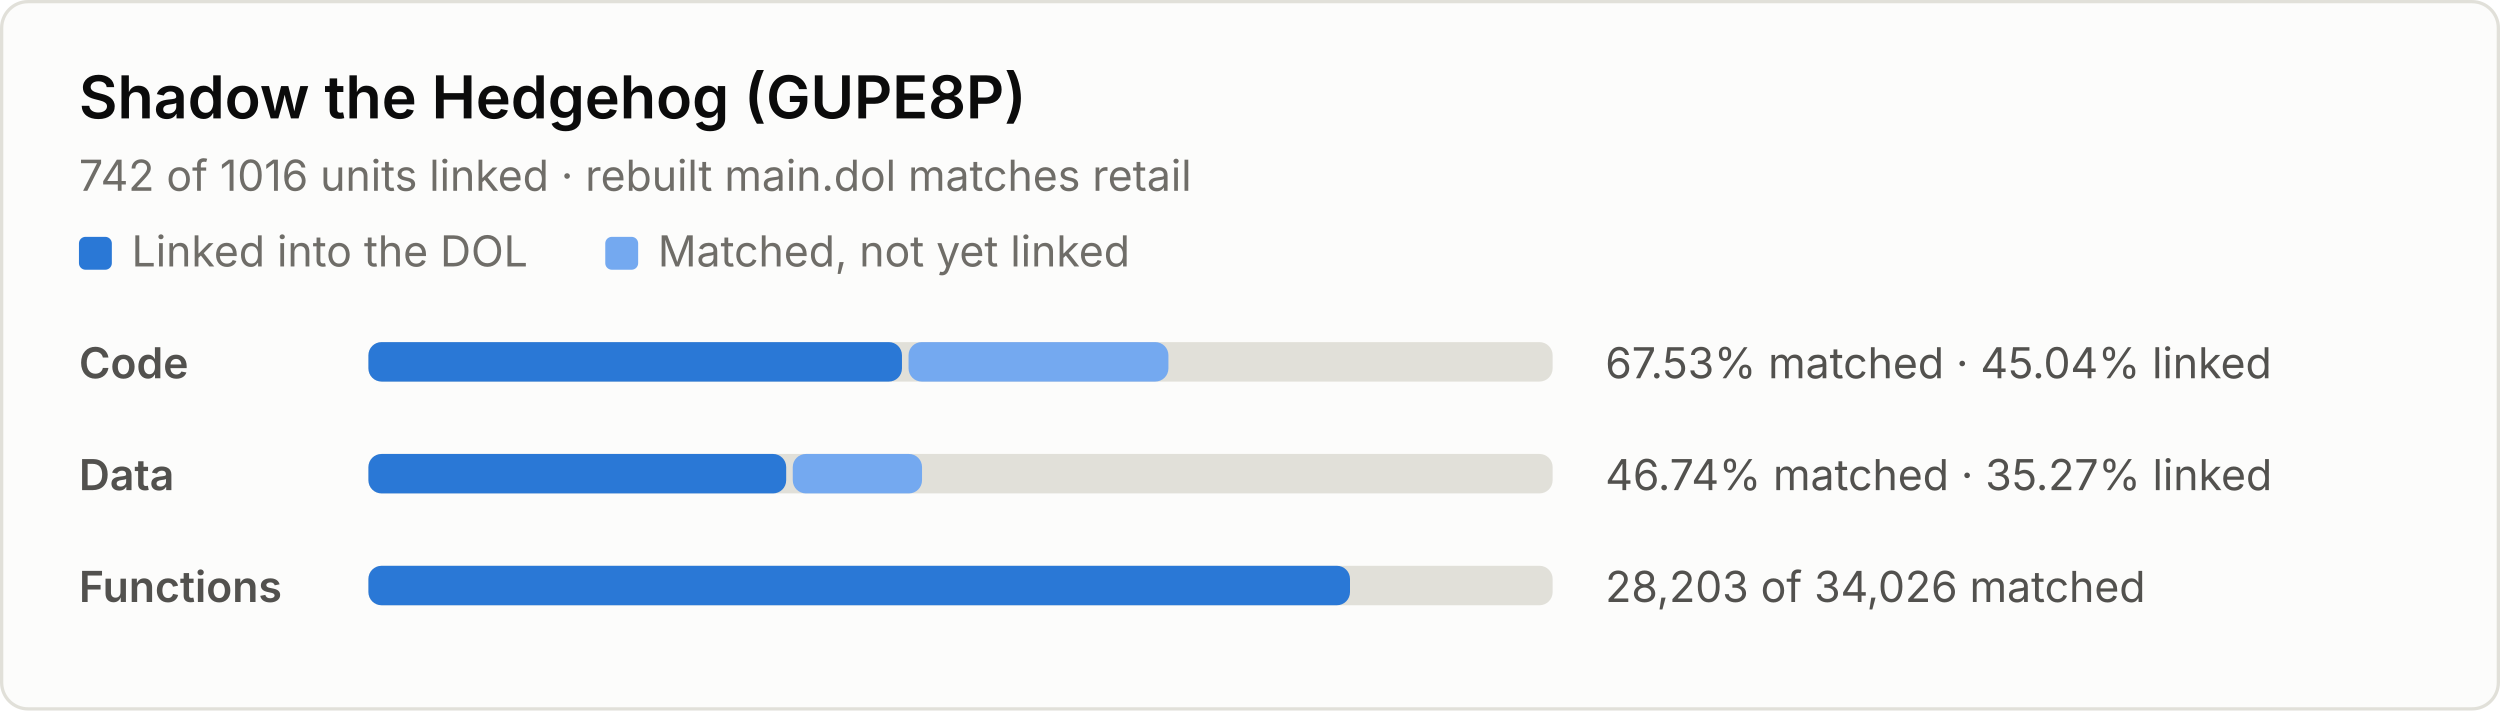
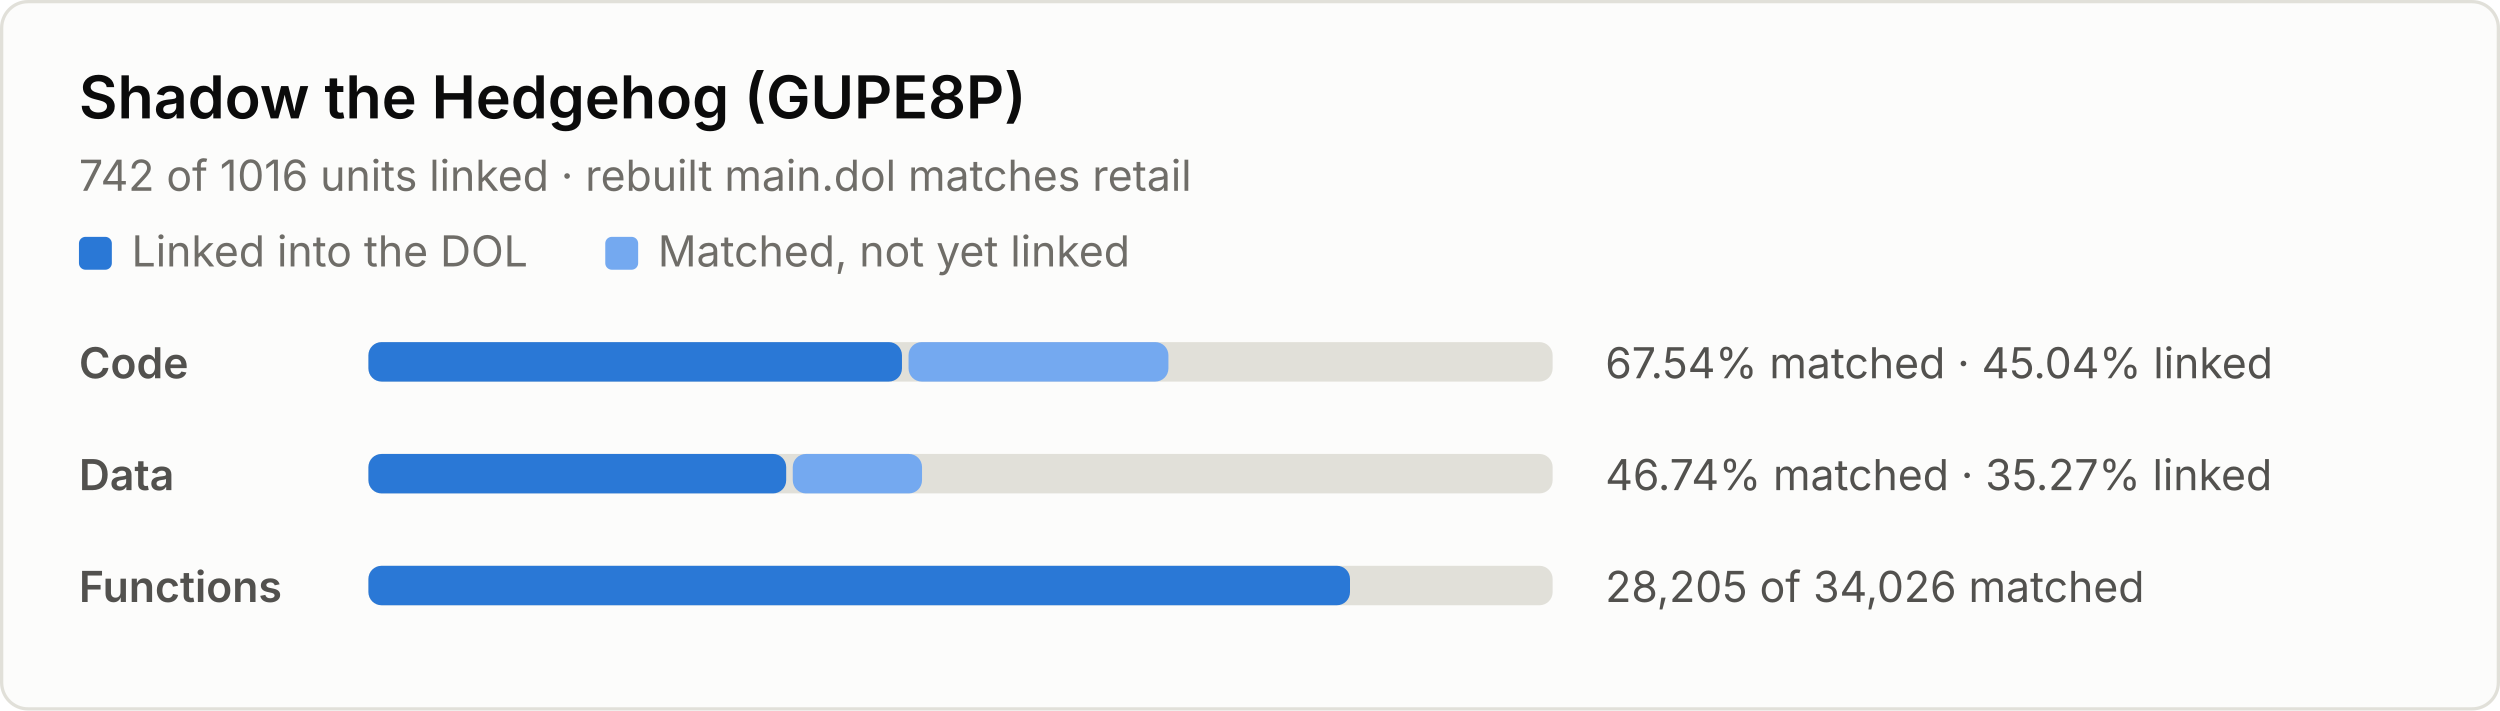
- <svg xmlns="http://www.w3.org/2000/svg" width="760" height="216" viewBox="0 0 760 216" role="img" aria-label="Decompilation progress: 67.53% of code matched, 45.04% linked">
+ <svg xmlns="http://www.w3.org/2000/svg" width="760" height="216" viewBox="0 0 760 216" role="img" aria-label="Decompilation progress: 67.54% of code matched, 45.04% linked">
  <style>
.bg { fill: #fcfcfb; stroke: #e1e0d9; }
.title { fill: #0b0b0b; font: 600 18px system-ui, -apple-system, "Segoe UI", sans-serif; }
.sub, .label, .nums, .key { font: 13px system-ui, -apple-system, "Segoe UI", sans-serif; }
.sub, .key { fill: #6f6d68; }
.label { fill: #52514e; font-weight: 600; }
.nums { fill: #52514e; font-variant-numeric: tabular-nums; }
.track { fill: #e1e0d9; }
.linked { fill: #2a78d6; }
.matched { fill: #74a9f0; }
@media (prefers-color-scheme: dark) {
  .bg { fill: #1a1a19; stroke: #2c2c2a; }
  .title { fill: #f0efec; }
  .sub, .key { fill: #9a988f; }
  .label, .nums { fill: #c3c2b7; }
  .track { fill: #2c2c2a; }
  .linked { fill: #4a94ec; }
  .matched { fill: #2260b0; }
}
</style>
  <rect class="bg" x="0.5" y="0.5" width="759" height="215" rx="8" />
  <text class="title" x="24" y="36">Shadow the Hedgehog (GUPE8P)</text>
  <text class="sub" x="24" y="58">742 of 1016 units linked · rebuilt main.dol matches retail</text>
  <rect class="linked" x="24" y="72" width="10" height="10" rx="2" />
  <text class="key" x="40" y="81">Linked into the DOL</text>
  <rect class="matched" x="184" y="72" width="10" height="10" rx="2" />
  <text class="key" x="200" y="81">Matched, not yet linked</text>
  <text class="label" x="24" y="115">Code</text>
  <rect class="track" x="112" y="104" width="360" height="12" rx="4" />
  <rect class="linked" x="112" y="104" width="162.2" height="12" rx="4" />
  <rect class="matched" x="276.2" y="104" width="79.0" height="12" rx="4" />
-   <text class="nums" x="488" y="115">67.53% matched · 45.04% linked</text>
+   <text class="nums" x="488" y="115">67.54% matched · 45.04% linked</text>
  <text class="label" x="24" y="149">Data</text>
  <rect class="track" x="112" y="138" width="360" height="12" rx="4" />
  <rect class="linked" x="112" y="138" width="127.0" height="12" rx="4" />
  <rect class="matched" x="241.0" y="138" width="39.3" height="12" rx="4" />
  <text class="nums" x="488" y="149">46.74% matched · 35.27% linked</text>
  <text class="label" x="24" y="183">Functions</text>
  <rect class="track" x="112" y="172" width="360" height="12" rx="4" />
  <rect class="linked" x="112" y="172" width="298.4" height="12" rx="4" />
-   <text class="nums" x="488" y="183">28,203 of 34,026 matched</text>
+   <text class="nums" x="488" y="183">28,205 of 34,026 matched</text>
</svg>
